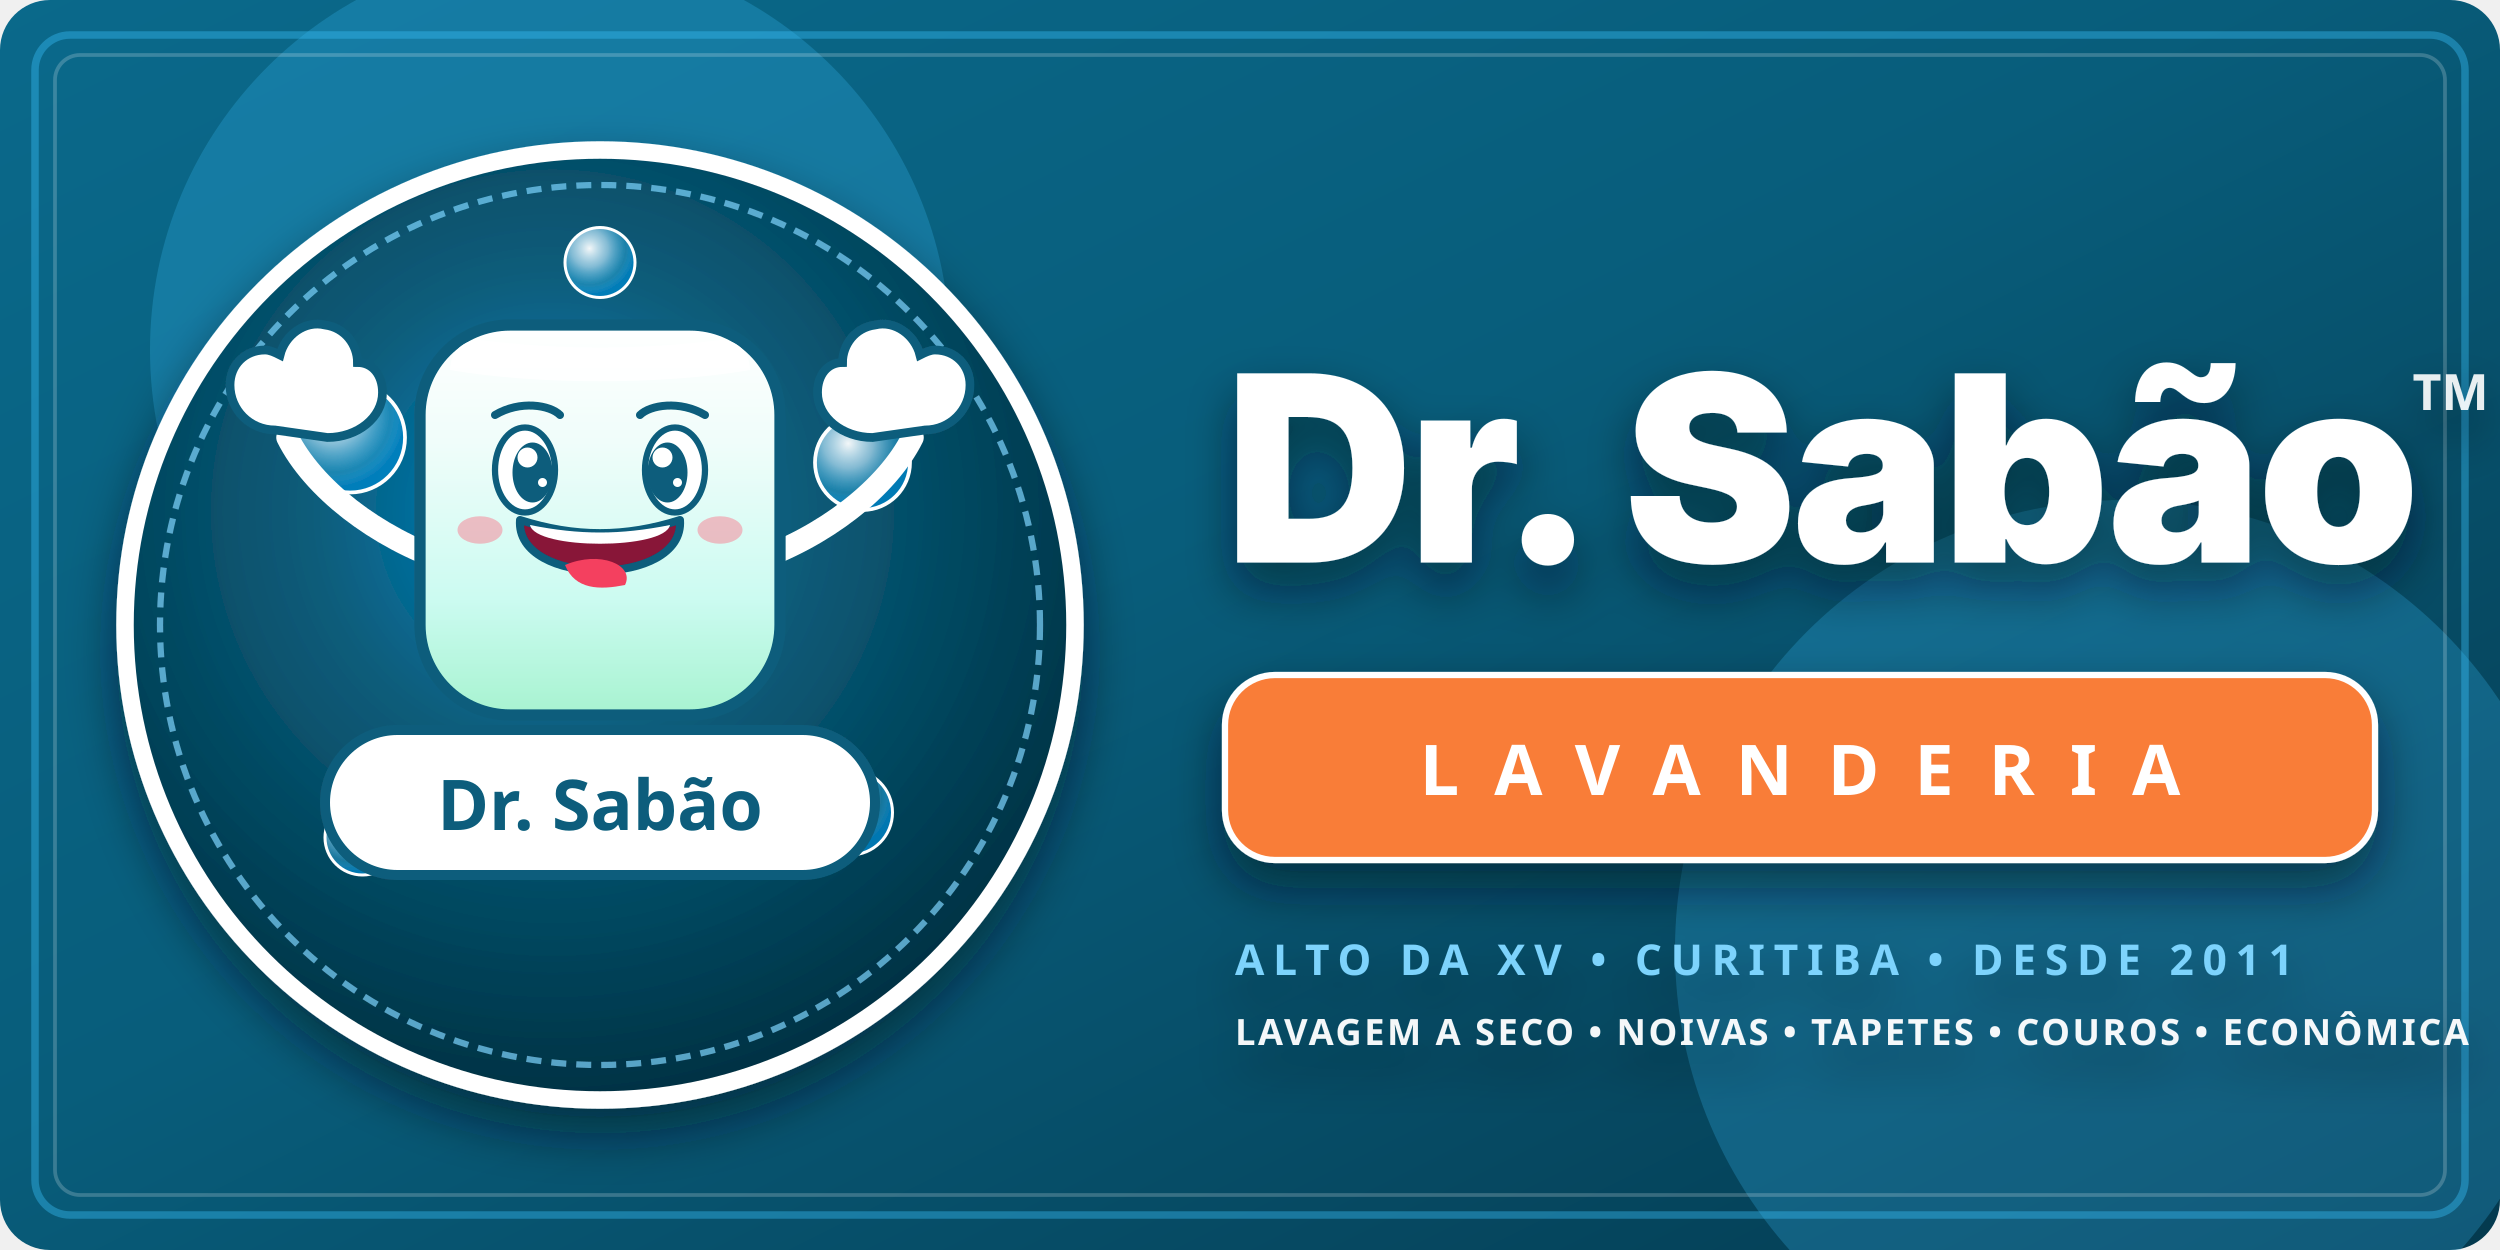
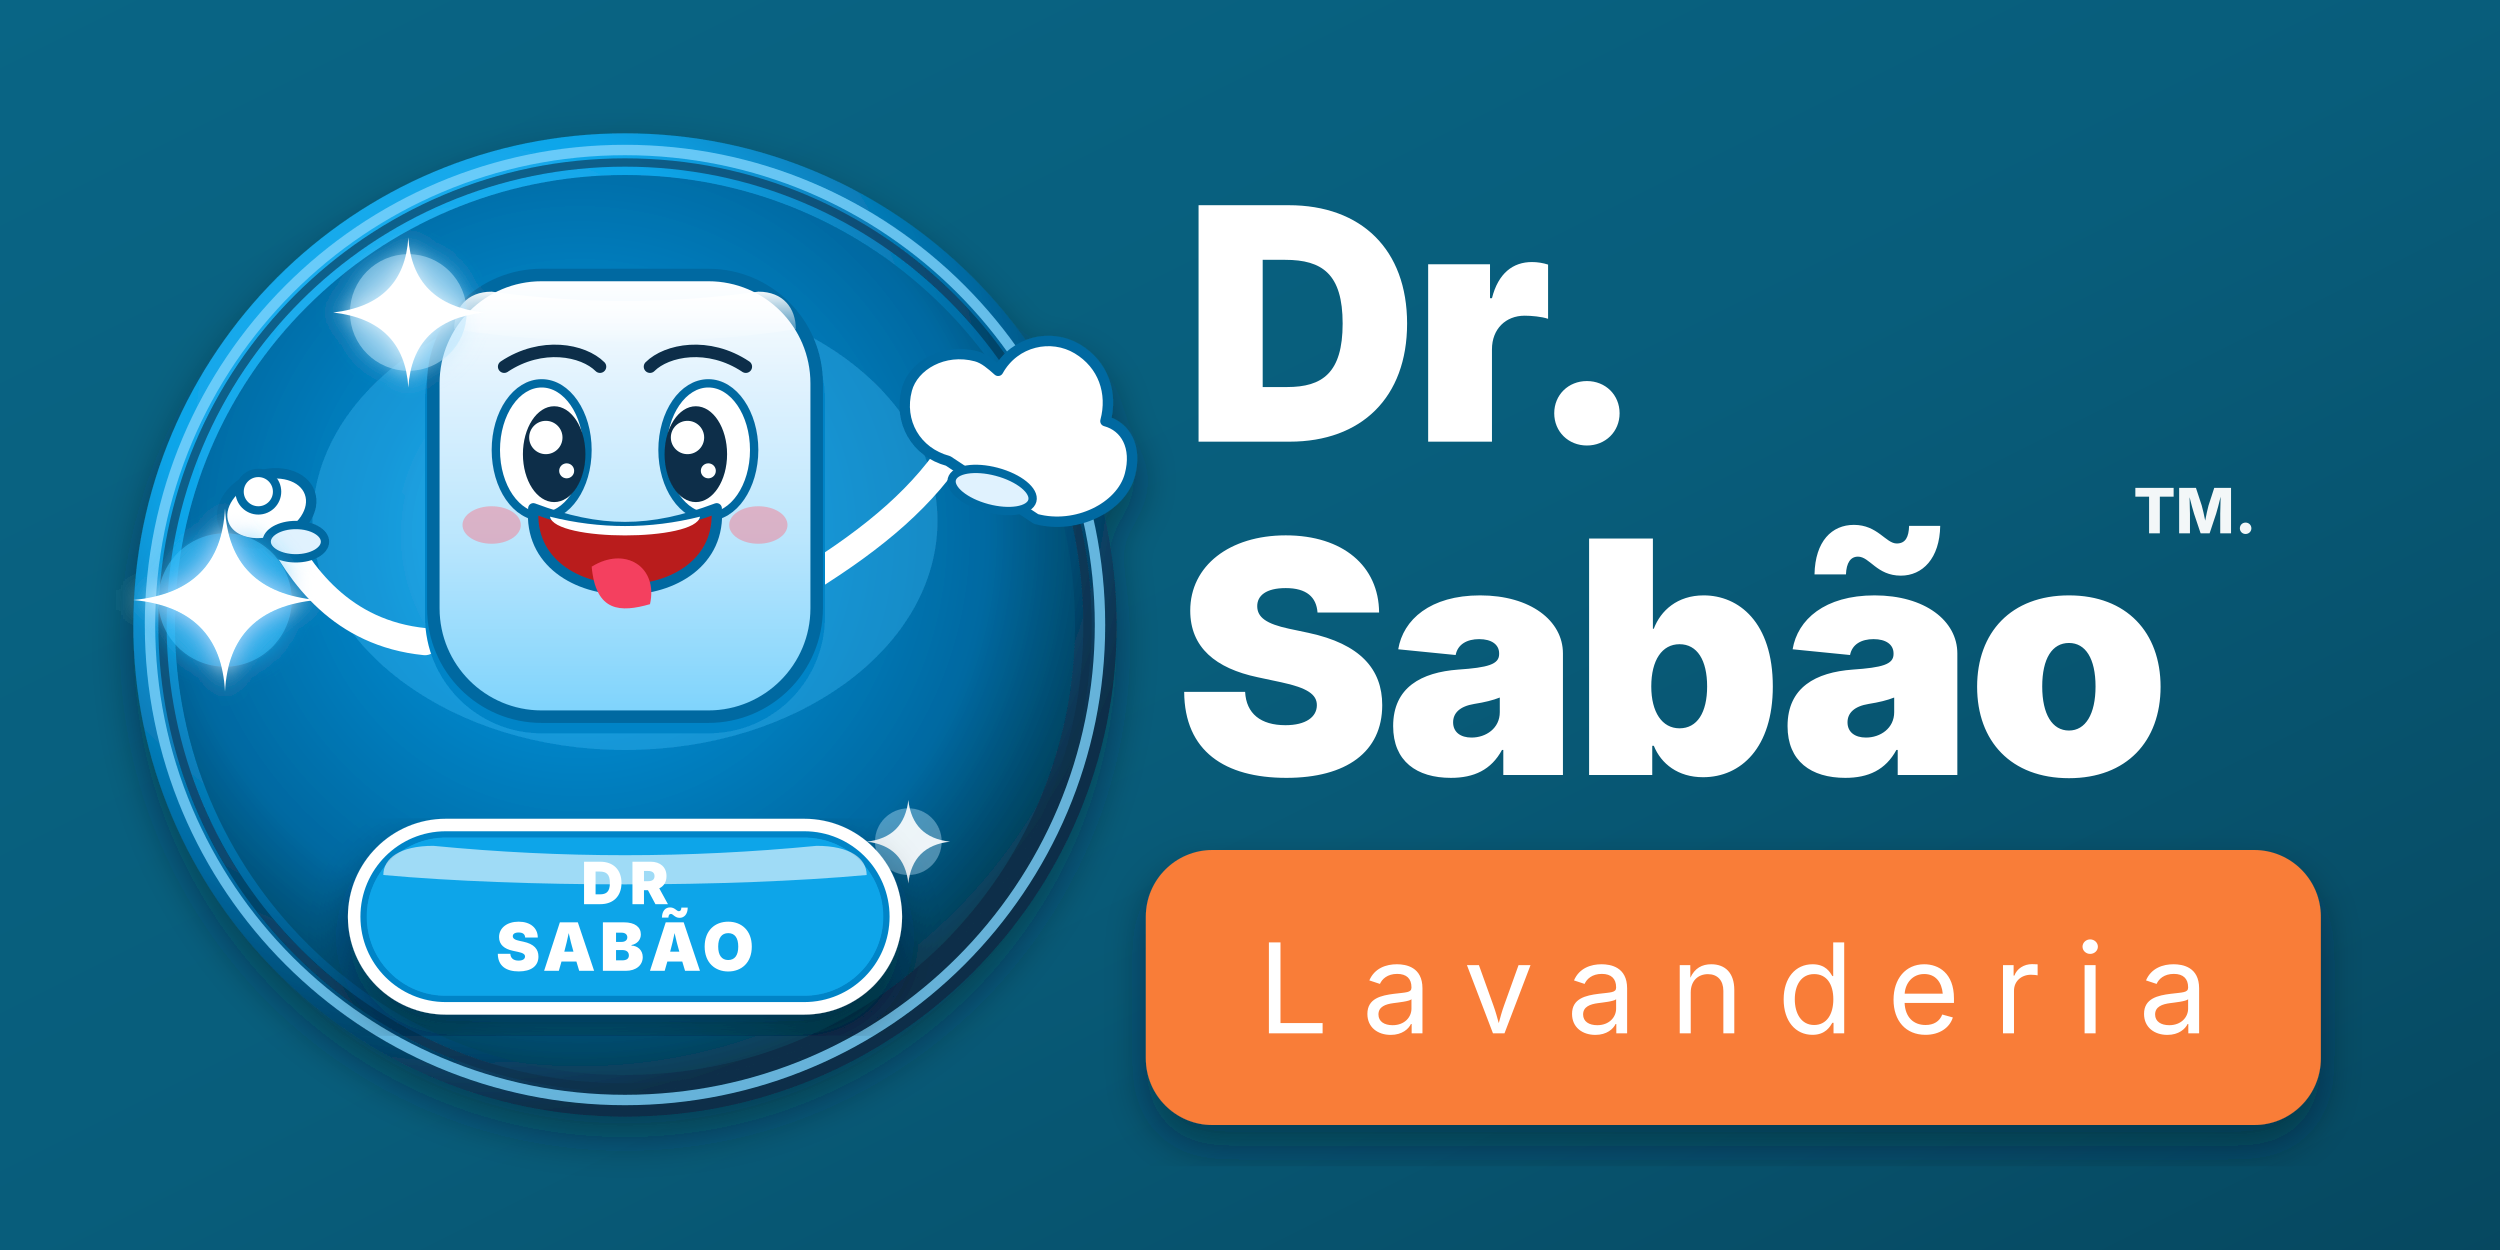
- <svg xmlns="http://www.w3.org/2000/svg" viewBox="0 0 1000 500" width="1000" height="500">
+ <svg xmlns="http://www.w3.org/2000/svg" viewBox="0 0 600 300" width="600" height="300">
  <defs>
-     <linearGradient id="adBg" x1="0%" y1="0%" x2="100%" y2="100%">
-       <stop offset="0%" stop-color="#0a698b" />
-       <stop offset="45%" stop-color="#085d7b" />
-       <stop offset="100%" stop-color="#04394e" />
+     <linearGradient id="bgGrad" x1="0%" y1="0%" x2="100%" y2="100%">
+       <stop offset="0%" stop-color="#096585" />
+       <stop offset="50%" stop-color="#085d7b" />
+       <stop offset="100%" stop-color="#064860" />
    </linearGradient>
-     <linearGradient id="adSoapGrad" x1="0%" y1="0%" x2="0%" y2="100%">
+     <radialGradient id="badgeRim" cx="35%" cy="30%" r="70%">
+       <stop offset="0%" stop-color="#38bdf8" />
+       <stop offset="45%" stop-color="#0ea5e9" />
+       <stop offset="75%" stop-color="#0369a1" />
+       <stop offset="100%" stop-color="#082f49" />
+     </radialGradient>
+     <radialGradient id="badgeInterior" cx="45%" cy="40%" r="65%">
+       <stop offset="0%" stop-color="#38bdf8" stop-opacity="0.9" />
+       <stop offset="35%" stop-color="#0284c7" />
+       <stop offset="70%" stop-color="#0369a1" />
+       <stop offset="100%" stop-color="#083344" />
+     </radialGradient>
+     <linearGradient id="soapBody" x1="0%" y1="0%" x2="0%" y2="100%">
      <stop offset="0%" stop-color="#ffffff" />
-       <stop offset="30%" stop-color="#f0fdfa" />
-       <stop offset="70%" stop-color="#ccfbf1" />
-       <stop offset="100%" stop-color="#a7f3d0" />
+       <stop offset="25%" stop-color="#e0f2fe" />
+       <stop offset="60%" stop-color="#bae6fd" />
+       <stop offset="100%" stop-color="#7dd3fc" />
    </linearGradient>
-     <radialGradient id="adBadgeBg" cx="45%" cy="38%" r="62%">
-       <stop offset="0%" stop-color="#0284c7" />
-       <stop offset="40%" stop-color="#085d7b" />
-       <stop offset="100%" stop-color="#033244" />
-     </radialGradient>
-     <radialGradient id="adBubble" cx="35%" cy="30%" r="65%">
+     <linearGradient id="soapGloss" x1="0%" y1="0%" x2="0%" y2="100%">
      <stop offset="0%" stop-color="#ffffff" stop-opacity="0.95" />
-       <stop offset="40%" stop-color="#bae6fd" stop-opacity="0.7" />
-       <stop offset="80%" stop-color="#38bdf8" stop-opacity="0.4" />
-       <stop offset="100%" stop-color="#0284c7" stop-opacity="0.8" />
-     </radialGradient>
-     <filter id="adShadow" x="-10%" y="-10%" width="120%" height="120%">
-       <feDropShadow dx="0" dy="10" stdDeviation="10" flood-color="#011b24" flood-opacity="0.55" />
+       <stop offset="100%" stop-color="#ffffff" stop-opacity="0.1" />
+     </linearGradient>
+     <filter id="sparkleGlow" x="-50%" y="-50%" width="200%" height="200%">
+       <feGaussianBlur in="SourceGraphic" stdDeviation="2.5" result="blur" />
+       <feMerge>
+         <feMergeNode in="blur" />
+         <feMergeNode in="SourceGraphic" />
+       </feMerge>
+     </filter>
+     <filter id="softShadow" x="-15%" y="-15%" width="130%" height="130%">
+       <feDropShadow dx="0" dy="5" stdDeviation="5" flood-color="#021c26" flood-opacity="0.4" />
    </filter>
  </defs>
-   <rect width="1000" height="500" rx="20" fill="url(#adBg)" />
-   <g opacity="0.25">
-     <circle cx="220" cy="140" r="160" fill="#38bdf8" />
-     <circle cx="850" cy="380" r="180" fill="#38bdf8" />
-   </g>
-   <rect x="14" y="14" width="972" height="472" rx="14" fill="none" stroke="#38bdf8" stroke-width="3" opacity="0.4" />
-   <rect x="22" y="22" width="956" height="456" rx="10" fill="none" stroke="#ffffff" stroke-width="1.5" opacity="0.2" />
-   <g transform="translate(240, 250)" filter="url(#adShadow)">
-     <circle cx="0" cy="0" r="190" fill="url(#adBadgeBg)" stroke="#ffffff" stroke-width="7" />
-     <circle cx="0" cy="0" r="176" fill="none" stroke="#7dd3fc" stroke-width="2.5" stroke-dasharray="6 4" opacity="0.7" />
-     <circle cx="-100" cy="-75" r="22" fill="url(#adBubble)" stroke="#ffffff" stroke-width="1.5" />
-     <circle cx="105" cy="-65" r="19" fill="url(#adBubble)" stroke="#ffffff" stroke-width="1.5" />
-     <circle cx="-95" cy="85" r="15" fill="url(#adBubble)" stroke="#ffffff" stroke-width="1.2" />
-     <circle cx="100" cy="75" r="17" fill="url(#adBubble)" stroke="#ffffff" stroke-width="1.2" />
-     <circle cx="0" cy="-145" r="14" fill="url(#adBubble)" stroke="#ffffff" stroke-width="1.2" />
-     <g fill="#ffffff" opacity="0.9">
-       <path d="M -115 -115 Q -112 -115 -112 -121 Q -112 -115 -109 -115 Q -112 -115 -112 -109 Q -112 -115 -115 -115 Z" />
-       <path d="M 120 -110 Q 123 -110 123 -116 Q 123 -110 126 -110 Q 123 -110 123 -104 Q 123 -110 120 -110 Z" />
+   <rect width="600" height="300" fill="url(#bgGrad)" />
+   <g transform="translate(150, 150)" filter="url(#softShadow)">
+     <circle cx="0" cy="0" r="118" fill="url(#badgeRim)" />
+     <circle cx="0" cy="0" r="114" fill="none" stroke="#7dd3fc" stroke-width="2.5" opacity="0.8" />
+     <circle cx="0" cy="0" r="111" fill="none" stroke="#082f49" stroke-width="2" opacity="0.6" />
+     <circle cx="0" cy="0" r="108" fill="url(#badgeInterior)" />
+     <ellipse cx="0" cy="-25" rx="75" ry="55" fill="#38bdf8" opacity="0.35" />
+     <g transform="translate(0, -6)">
+       <g>
+         <path d="M -48 10 C -68 8 -78 -6 -84 -18" fill="none" stroke="#ffffff" stroke-width="6.5" stroke-linecap="round" />
+         <ellipse cx="-86" cy="-22" rx="11" ry="8" fill="#ffffff" stroke="#0369a1" stroke-width="2.5" transform="rotate(-20 -86 -22)" />
+         <circle cx="-88" cy="-26" r="4.5" fill="#ffffff" stroke="#0369a1" stroke-width="2" />
+         <ellipse cx="-79" cy="-14" rx="7" ry="4" fill="#e0f2fe" stroke="#0369a1" stroke-width="2" />
+       </g>
+       <g>
+         <path d="M 44 -5 C 60 -15 72 -25 80 -38" fill="none" stroke="#ffffff" stroke-width="6.5" stroke-linecap="round" />
+         <g transform="translate(84, -42) rotate(15)">
+           <path d="M -4 10 C -12 10 -18 4 -18 -4 C -18 -10 -12 -16 -4 -16 C -2 -16 0 -15 2 -14 C 4 -22 12 -26 19 -24 C 26 -22 30 -16 30 -9 C 35 -9 39 -5 39 2 C 39 10 30 18 20 18 Z" fill="#ffffff" stroke="#0369a1" stroke-width="2.5" stroke-linejoin="round" />
+           <ellipse cx="8" cy="14" rx="10" ry="4.5" fill="#e0f2fe" stroke="#0369a1" stroke-width="2" />
+         </g>
+       </g>
+       <g>
+         <rect x="-48" y="-76" width="96" height="108" rx="28" ry="28" fill="#0284c7" />
+         <rect x="-46" y="-78" width="92" height="106" rx="26" ry="26" fill="url(#soapBody)" stroke="#0369a1" stroke-width="3" />
+         <path d="M -32 -74 C -10 -71 10 -71 32 -74 C 38 -74 41 -70 41 -65 C 16 -61 -16 -61 -41 -65 C -41 -70 -38 -74 -32 -74 Z" fill="url(#soapGloss)" />
+       </g>
+       <g>
+         <g>
+           <ellipse cx="-20" cy="-36" rx="11" ry="16" fill="#ffffff" stroke="#0369a1" stroke-width="2" />
+           <ellipse cx="-17" cy="-35" rx="7.5" ry="11.5" fill="#082f49" />
+           <circle cx="-19" cy="-39" r="4" fill="#ffffff" />
+           <circle cx="-14" cy="-31" r="1.8" fill="#ffffff" />
+           <path d="M -29 -56 C -20 -62 -10 -60 -6 -56" fill="none" stroke="#082f49" stroke-width="3" stroke-linecap="round" />
+         </g>
+         <g>
+           <ellipse cx="20" cy="-36" rx="11" ry="16" fill="#ffffff" stroke="#0369a1" stroke-width="2" />
+           <ellipse cx="17" cy="-35" rx="7.5" ry="11.5" fill="#082f49" />
+           <circle cx="15" cy="-39" r="4" fill="#ffffff" />
+           <circle cx="20" cy="-31" r="1.8" fill="#ffffff" />
+           <path d="M 29 -56 C 20 -62 10 -60 6 -56" fill="none" stroke="#082f49" stroke-width="3" stroke-linecap="round" />
+         </g>
+       </g>
+       <ellipse cx="-32" cy="-18" rx="7" ry="4.5" fill="#fb7185" opacity="0.45" />
+       <ellipse cx="32" cy="-18" rx="7" ry="4.5" fill="#fb7185" opacity="0.45" />
+       <g>
+         <path d="M -22 -22 C -6 -16 6 -16 22 -22 C 24 4 -24 4 -22 -22 Z" fill="#b91c1c" stroke="#0369a1" stroke-width="2.5" stroke-linejoin="round" />
+         <path d="M -18 -20 C -6 -17 6 -17 18 -20 C 17 -14 -17 -14 -18 -20 Z" fill="#ffffff" />
+         <path d="M -8 -8 C 0 -13 8 -8 6 1 C -1 3 -7 3 -8 -8 Z" fill="#f43f5e" />
+       </g>
    </g>
-     <path d="M -60 -25 C -90 -35 -115 -55 -125 -75" fill="none" stroke="#ffffff" stroke-width="9" stroke-linecap="round" />
-     <path d="M -130 -78 C -140 -78 -148 -86 -148 -96 C -148 -104 -142 -110 -134 -110 C -132 -110 -130 -109 -128 -108 C -126 -116 -118 -122 -110 -120 C -102 -119 -97 -112 -97 -105 C -91 -105 -87 -100 -87 -93 C -87 -83 -97 -75 -109 -75 Z" fill="#ffffff" stroke="#085d7b" stroke-width="3.5" />
-     <path d="M 60 -25 C 90 -35 115 -55 125 -75" fill="none" stroke="#ffffff" stroke-width="9" stroke-linecap="round" />
-     <path d="M 130 -78 C 140 -78 148 -86 148 -96 C 148 -104 142 -110 134 -110 C 132 -110 130 -109 128 -108 C 126 -116 118 -122 110 -120 C 102 -119 97 -112 97 -105 C 91 -105 87 -100 87 -93 C 87 -83 97 -75 109 -75 Z" fill="#ffffff" stroke="#085d7b" stroke-width="3.5" />
-     <rect x="-72" y="-120" width="144" height="156" rx="36" ry="36" fill="url(#adSoapGrad)" stroke="#085d7b" stroke-width="4.5" />
-     <path d="M -48 -114 C -15 -110 15 -110 48 -114 C 56 -114 60 -108 60 -102 C 25 -96 -25 -96 -60 -102 C -60 -108 -56 -114 -48 -114 Z" fill="#ffffff" opacity="0.9" />
-     <g>
-       <ellipse cx="-30" cy="-62" rx="12" ry="17" fill="#ffffff" stroke="#085d7b" stroke-width="2.5" />
-       <ellipse cx="-27" cy="-61" rx="8" ry="12" fill="#085d7b" />
-       <circle cx="-29" cy="-67" r="4" fill="#ffffff" />
-       <circle cx="-23" cy="-57" r="1.8" fill="#ffffff" />
-       <path d="M -42 -84 C -32 -90 -20 -88 -16 -84" fill="none" stroke="#085d7b" stroke-width="3.2" stroke-linecap="round" />
-       <ellipse cx="30" cy="-62" rx="12" ry="17" fill="#ffffff" stroke="#085d7b" stroke-width="2.5" />
-       <ellipse cx="27" cy="-61" rx="8" ry="12" fill="#085d7b" />
-       <circle cx="25" cy="-67" r="4" fill="#ffffff" />
-       <circle cx="31" cy="-57" r="1.8" fill="#ffffff" />
-       <path d="M 42 -84 C 32 -90 20 -88 16 -84" fill="none" stroke="#085d7b" stroke-width="3.2" stroke-linecap="round" />
+     <g transform="translate(-52, -75)" filter="url(#sparkleGlow)">
+       <circle cx="0" cy="0" r="14" fill="#bae6fd" opacity="0.5" />
+       <path d="M 0 -18 Q 1 -2 18 0 Q 1 2 0 18 Q -1 2 -18 0 Q -1 -2 0 -18 Z" fill="#ffffff" />
+       <circle cx="0" cy="0" r="3.5" fill="#ffffff" />
    </g>
-     <ellipse cx="-48" cy="-38" rx="9" ry="5.5" fill="#fb7185" opacity="0.45" />
-     <ellipse cx="48" cy="-38" rx="9" ry="5.5" fill="#fb7185" opacity="0.45" />
-     <g>
-       <path d="M -32 -42 C -10 -35 10 -35 32 -42 C 34 -15 -34 -15 -32 -42 Z" fill="#881337" stroke="#085d7b" stroke-width="3.2" stroke-linejoin="round" />
-       <path d="M -28 -40 C -8 -36 8 -36 28 -40 C 26 -30 -26 -30 -28 -40 Z" fill="#ffffff" />
-       <path d="M -14 -24 C 0 -30 14 -24 10 -16 C 0 -14 -10 -14 -14 -24 Z" fill="#f43f5e" />
+     <g transform="translate(-96, -6)" filter="url(#sparkleGlow)">
+       <circle cx="0" cy="0" r="16" fill="#38bdf8" opacity="0.6" />
+       <path d="M 0 -22 Q 1 -2 22 0 Q 1 2 0 22 Q -1 2 -22 0 Q -1 -2 0 -22 Z" fill="#ffffff" />
+       <circle cx="0" cy="0" r="4" fill="#ffffff" />
    </g>
-     <rect x="-110" y="42" width="220" height="58" rx="29" ry="29" fill="#ffffff" stroke="#085d7b" stroke-width="4" />
-     <text x="0" y="82" text-anchor="middle" font-family="'Plus Jakarta Sans', system-ui, sans-serif" font-weight="900" font-size="28" fill="#085d7b">
-       Dr. Sabão
-     </text>
-   </g>
-   <g transform="translate(490, 140)" filter="url(#adShadow)">
-     <text x="0" y="85" font-family="'Plus Jakarta Sans', 'Outfit', system-ui, -apple-system, sans-serif" font-weight="900" font-size="104" fill="#ffffff" letter-spacing="-2">
-       Dr. Sabão
-     </text>
-     <text x="475" y="24" font-family="system-ui, sans-serif" font-weight="800" font-size="20" fill="#ffffff" opacity="0.9">
-       TM
-     </text>
-     <g transform="translate(0, 130)">
-       <rect x="0" y="0" width="460" height="74" rx="20" fill="#f97d38" stroke="#ffffff" stroke-width="2.5" />
-       <text x="230" y="48" text-anchor="middle" font-family="'Plus Jakarta Sans', system-ui, sans-serif" font-weight="900" font-size="28" fill="#ffffff" letter-spacing="14">
-         LAVANDERIA
+     <g transform="translate(68, 52)">
+       <circle cx="0" cy="0" r="8" fill="#bae6fd" opacity="0.4" />
+       <path d="M 0 -10 Q 1 -1 10 0 Q 1 1 0 10 Q -1 1 -10 0 Q -1 -1 0 -10 Z" fill="#ffffff" opacity="0.9" />
+     </g>
+     <g transform="translate(0, 70)" filter="url(#softShadow)">
+       <rect x="-65" y="-22" width="130" height="44" rx="22" ry="22" fill="#0284c7" stroke="#ffffff" stroke-width="3" />
+       <rect x="-62" y="-19" width="124" height="38" rx="19" ry="19" fill="#0ea5e9" />
+       <path d="M -46 -17 C -15 -14 15 -14 46 -17 C 54 -17 58 -14 58 -10 C 25 -7 -25 -7 -58 -10 C -58 -14 -54 -17 -46 -17 Z" fill="#ffffff" opacity="0.6" />
+       <text x="0" y="-3" text-anchor="middle" font-family="'Plus Jakarta Sans', system-ui, -apple-system, sans-serif" font-weight="900" font-size="14" fill="#ffffff" letter-spacing="1.5">
+         DR
      </text>
-     </g>
-     <g transform="translate(4, 250)">
-       <text x="0" y="0" font-family="'Plus Jakarta Sans', system-ui, sans-serif" font-weight="800" font-size="17" fill="#7dd3fc" letter-spacing="3.5">
-         ALTO DA XV • CURITIBA • DESDE 2011
-       </text>
-       <text x="0" y="28" font-family="'Plus Jakarta Sans', system-ui, sans-serif" font-weight="600" font-size="14.5" fill="#ffffff" opacity="0.95" letter-spacing="1">
-         LAVAGEM A SECO • NOIVAS • TAPETES • COUROS • ECONÔMICA
+       <text x="0" y="13" text-anchor="middle" font-family="'Plus Jakarta Sans', system-ui, -apple-system, sans-serif" font-weight="900" font-size="16" fill="#ffffff" letter-spacing="1">
+         SABÃO
      </text>
    </g>
  </g>
+   <text x="284" y="106" font-family="'Plus Jakarta Sans', 'Outfit', 'Montserrat', -apple-system, sans-serif" font-weight="900" font-size="78" fill="#ffffff" letter-spacing="-1.5">
+     Dr.
+   </text>
+   <text x="282" y="186" font-family="'Plus Jakarta Sans', 'Outfit', 'Montserrat', -apple-system, sans-serif" font-weight="900" font-size="78" fill="#ffffff" letter-spacing="-1.5">
+     Sabão
+   </text>
+   <text x="512" y="128" font-family="'Plus Jakarta Sans', system-ui, -apple-system, sans-serif" font-weight="800" font-size="15" fill="#ffffff" opacity="0.95">
+     TM.
+   </text>
+   <g transform="translate(275, 204)" filter="url(#softShadow)">
+     <rect width="282" height="66" rx="16" ry="16" fill="#f97d38" />
+     <text x="141" y="44" text-anchor="middle" font-family="'Outfit', 'Plus Jakarta Sans', system-ui, -apple-system, sans-serif" font-weight="400" font-size="30" fill="#ffffff" letter-spacing="8">
+       Lavanderia
+     </text>
+   </g>
</svg>
